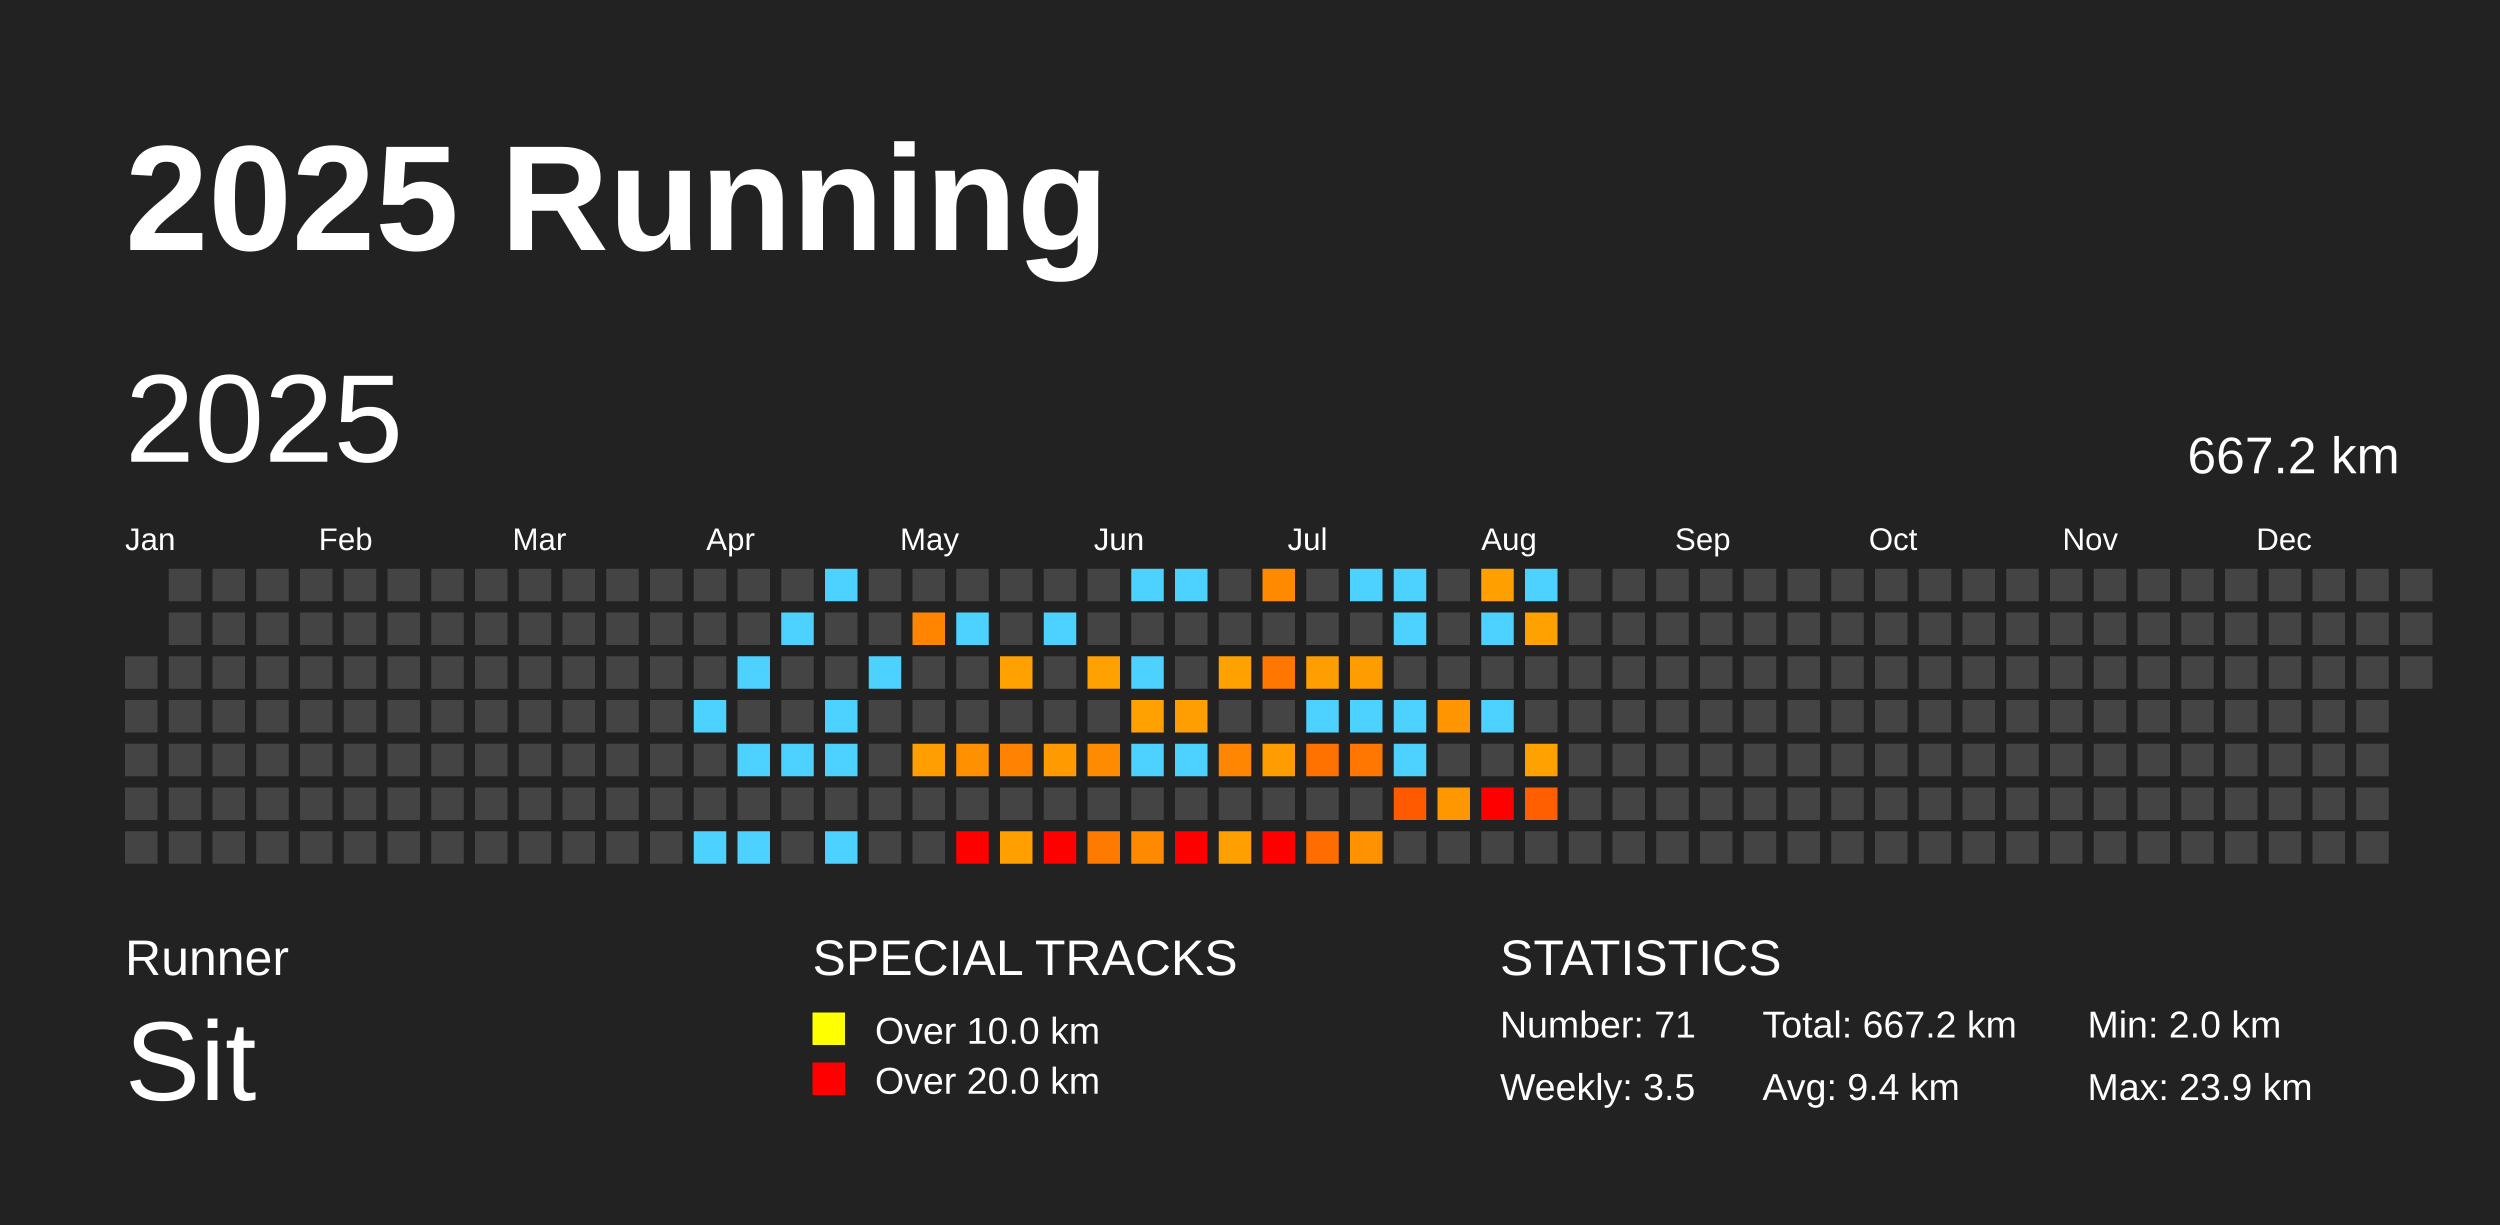
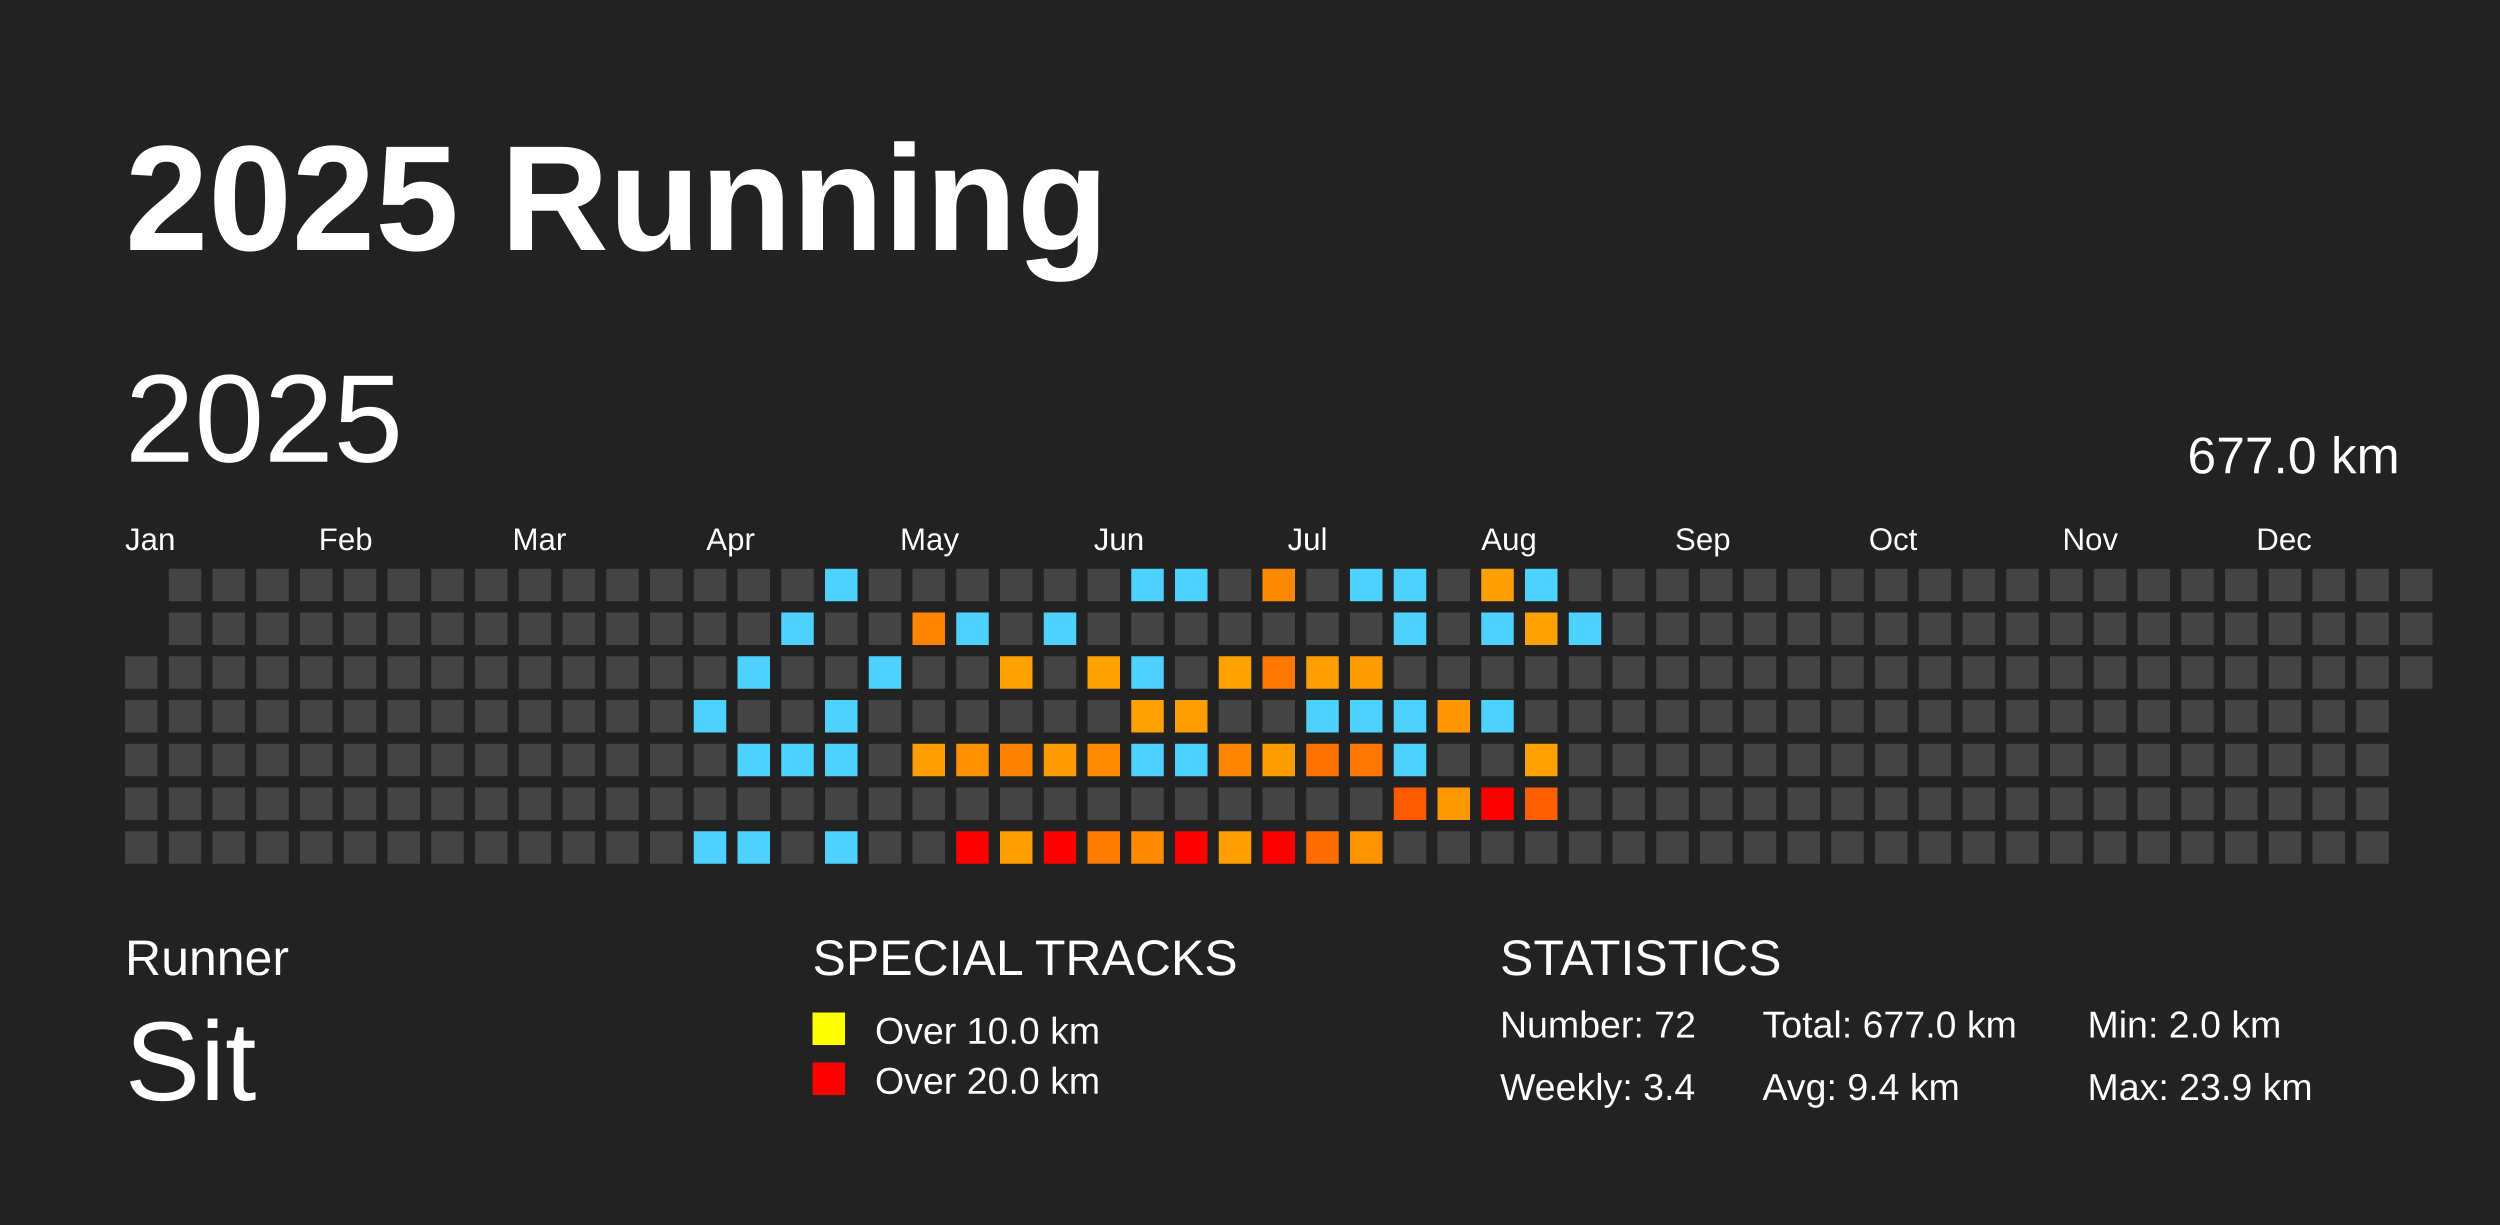
<svg xmlns="http://www.w3.org/2000/svg" baseProfile="full" height="98mm" version="1.1" viewBox="0,0,200,98" width="200mm">
  <defs />
  <rect fill="#222222" height="98" width="200" x="0" y="0" />
  <text fill="#FFFFFF" style="font-size:12px; font-family:Arial; font-weight:bold;" x="10" y="20">2025 Running</text>
  <text fill="#FFFFFF" style="font-size:4px; font-family:Arial" x="10" y="78">Runner</text>
  <text fill="#FFFFFF" style="font-size:9px; font-family:Arial" x="10" y="88">Sit</text>
  <text fill="#FFFFFF" style="font-size:4px; font-family:Arial" x="65" y="78">SPECIAL TRACKS</text>
  <rect fill="yellow" height="2.6" width="2.6" x="65" y="81" />
  <text fill="#FFFFFF" style="font-size:3px; font-family:Arial" x="70" y="83.5">Over 10.0 km</text>
  <rect fill="red" height="2.6" width="2.6" x="65" y="85" />
  <text fill="#FFFFFF" style="font-size:3px; font-family:Arial" x="70" y="87.5">Over 20.0 km</text>
  <text fill="#FFFFFF" style="font-size:4px; font-family:Arial" x="120" y="78">STATISTICS</text>
-   <text fill="#FFFFFF" style="font-size:3px; font-family:Arial" x="120" y="83">Number: 71</text>
-   <text fill="#FFFFFF" style="font-size:3px; font-family:Arial" x="120" y="88">Weekly: 3.5</text>
-   <text fill="#FFFFFF" style="font-size:3px; font-family:Arial" x="141" y="83">Total: 667.2 km</text>
+   <text fill="#FFFFFF" style="font-size:3px; font-family:Arial" x="120" y="83">Number: 72</text>
+   <text fill="#FFFFFF" style="font-size:3px; font-family:Arial" x="120" y="88">Weekly: 3.4</text>
+   <text fill="#FFFFFF" style="font-size:3px; font-family:Arial" x="141" y="83">Total: 677.0 km</text>
  <text fill="#FFFFFF" style="font-size:3px; font-family:Arial" x="141" y="88">Avg: 9.4 km</text>
  <text fill="#FFFFFF" style="font-size:3px; font-family:Arial" x="167" y="83">Min: 2.0 km</text>
  <text fill="#FFFFFF" style="font-size:3px; font-family:Arial" x="167" y="88">Max: 23.9 km</text>
  <text dominant-baseline="hanging" fill="#FFFFFF" style="font-size:10.0px; font-family:Arial;" x="10" y="30">2025</text>
-   <text dominant-baseline="hanging" fill="#FFFFFF" style="font-size:4.125px; font-family:Arial;" x="175" y="35">667.2 km</text>
+   <text dominant-baseline="hanging" fill="#FFFFFF" style="font-size:4.125px; font-family:Arial;" x="175" y="35">677.0 km</text>
  <text fill="#FFFFFF" style="font-size:2.5px; font-family:Arial" x="10.0" y="44">Jan</text>
  <text fill="#FFFFFF" style="font-size:2.5px; font-family:Arial" x="25.5" y="44">Feb</text>
  <text fill="#FFFFFF" style="font-size:2.5px; font-family:Arial" x="41.0" y="44">Mar</text>
  <text fill="#FFFFFF" style="font-size:2.5px; font-family:Arial" x="56.5" y="44">Apr</text>
  <text fill="#FFFFFF" style="font-size:2.5px; font-family:Arial" x="72.0" y="44">May</text>
  <text fill="#FFFFFF" style="font-size:2.5px; font-family:Arial" x="87.5" y="44">Jun</text>
  <text fill="#FFFFFF" style="font-size:2.5px; font-family:Arial" x="103.0" y="44">Jul</text>
  <text fill="#FFFFFF" style="font-size:2.5px; font-family:Arial" x="118.5" y="44">Aug</text>
  <text fill="#FFFFFF" style="font-size:2.5px; font-family:Arial" x="134.0" y="44">Sep</text>
  <text fill="#FFFFFF" style="font-size:2.5px; font-family:Arial" x="149.5" y="44">Oct</text>
  <text fill="#FFFFFF" style="font-size:2.5px; font-family:Arial" x="165.0" y="44">Nov</text>
  <text fill="#FFFFFF" style="font-size:2.5px; font-family:Arial" x="180.5" y="44">Dec</text>
  <rect fill="#444444" height="2.6" width="2.6" x="10.0" y="52.5" />
  <rect fill="#444444" height="2.6" width="2.6" x="10.0" y="56.0" />
  <rect fill="#444444" height="2.6" width="2.6" x="10.0" y="59.5" />
  <rect fill="#444444" height="2.6" width="2.6" x="10.0" y="63.0" />
  <rect fill="#444444" height="2.6" width="2.6" x="10.0" y="66.5" />
  <rect fill="#444444" height="2.6" width="2.6" x="13.5" y="45.5" />
  <rect fill="#444444" height="2.6" width="2.6" x="13.5" y="49.0" />
  <rect fill="#444444" height="2.6" width="2.6" x="13.5" y="52.5" />
  <rect fill="#444444" height="2.6" width="2.6" x="13.5" y="56.0" />
  <rect fill="#444444" height="2.6" width="2.6" x="13.5" y="59.5" />
  <rect fill="#444444" height="2.6" width="2.6" x="13.5" y="63.0" />
  <rect fill="#444444" height="2.6" width="2.6" x="13.5" y="66.5" />
  <rect fill="#444444" height="2.6" width="2.6" x="17.0" y="45.5" />
  <rect fill="#444444" height="2.6" width="2.6" x="17.0" y="49.0" />
  <rect fill="#444444" height="2.6" width="2.6" x="17.0" y="52.5" />
  <rect fill="#444444" height="2.6" width="2.6" x="17.0" y="56.0" />
  <rect fill="#444444" height="2.6" width="2.6" x="17.0" y="59.5" />
  <rect fill="#444444" height="2.6" width="2.6" x="17.0" y="63.0" />
  <rect fill="#444444" height="2.6" width="2.6" x="17.0" y="66.5" />
  <rect fill="#444444" height="2.6" width="2.6" x="20.5" y="45.5" />
  <rect fill="#444444" height="2.6" width="2.6" x="20.5" y="49.0" />
  <rect fill="#444444" height="2.6" width="2.6" x="20.5" y="52.5" />
  <rect fill="#444444" height="2.6" width="2.6" x="20.5" y="56.0" />
  <rect fill="#444444" height="2.6" width="2.6" x="20.5" y="59.5" />
  <rect fill="#444444" height="2.6" width="2.6" x="20.5" y="63.0" />
  <rect fill="#444444" height="2.6" width="2.6" x="20.5" y="66.5" />
  <rect fill="#444444" height="2.6" width="2.6" x="24.0" y="45.5" />
  <rect fill="#444444" height="2.6" width="2.6" x="24.0" y="49.0" />
  <rect fill="#444444" height="2.6" width="2.6" x="24.0" y="52.5" />
  <rect fill="#444444" height="2.6" width="2.6" x="24.0" y="56.0" />
  <rect fill="#444444" height="2.6" width="2.6" x="24.0" y="59.5" />
  <rect fill="#444444" height="2.6" width="2.6" x="24.0" y="63.0" />
  <rect fill="#444444" height="2.6" width="2.6" x="24.0" y="66.5" />
  <rect fill="#444444" height="2.6" width="2.6" x="27.5" y="45.5" />
  <rect fill="#444444" height="2.6" width="2.6" x="27.5" y="49.0" />
  <rect fill="#444444" height="2.6" width="2.6" x="27.5" y="52.5" />
  <rect fill="#444444" height="2.6" width="2.6" x="27.5" y="56.0" />
  <rect fill="#444444" height="2.6" width="2.6" x="27.5" y="59.5" />
  <rect fill="#444444" height="2.6" width="2.6" x="27.5" y="63.0" />
  <rect fill="#444444" height="2.6" width="2.6" x="27.5" y="66.5" />
  <rect fill="#444444" height="2.6" width="2.6" x="31.0" y="45.5" />
  <rect fill="#444444" height="2.6" width="2.6" x="31.0" y="49.0" />
  <rect fill="#444444" height="2.6" width="2.6" x="31.0" y="52.5" />
  <rect fill="#444444" height="2.6" width="2.6" x="31.0" y="56.0" />
  <rect fill="#444444" height="2.6" width="2.6" x="31.0" y="59.5" />
  <rect fill="#444444" height="2.6" width="2.6" x="31.0" y="63.0" />
  <rect fill="#444444" height="2.6" width="2.6" x="31.0" y="66.5" />
  <rect fill="#444444" height="2.6" width="2.6" x="34.5" y="45.5" />
  <rect fill="#444444" height="2.6" width="2.6" x="34.5" y="49.0" />
  <rect fill="#444444" height="2.6" width="2.6" x="34.5" y="52.5" />
  <rect fill="#444444" height="2.6" width="2.6" x="34.5" y="56.0" />
  <rect fill="#444444" height="2.6" width="2.6" x="34.5" y="59.5" />
  <rect fill="#444444" height="2.6" width="2.6" x="34.5" y="63.0" />
  <rect fill="#444444" height="2.6" width="2.6" x="34.5" y="66.5" />
  <rect fill="#444444" height="2.6" width="2.6" x="38.0" y="45.5" />
  <rect fill="#444444" height="2.6" width="2.6" x="38.0" y="49.0" />
  <rect fill="#444444" height="2.6" width="2.6" x="38.0" y="52.5" />
  <rect fill="#444444" height="2.6" width="2.6" x="38.0" y="56.0" />
  <rect fill="#444444" height="2.6" width="2.6" x="38.0" y="59.5" />
  <rect fill="#444444" height="2.6" width="2.6" x="38.0" y="63.0" />
  <rect fill="#444444" height="2.6" width="2.6" x="38.0" y="66.5" />
  <rect fill="#444444" height="2.6" width="2.6" x="41.5" y="45.5" />
  <rect fill="#444444" height="2.6" width="2.6" x="41.5" y="49.0" />
  <rect fill="#444444" height="2.6" width="2.6" x="41.5" y="52.5" />
  <rect fill="#444444" height="2.6" width="2.6" x="41.5" y="56.0" />
  <rect fill="#444444" height="2.6" width="2.6" x="41.5" y="59.5" />
  <rect fill="#444444" height="2.6" width="2.6" x="41.5" y="63.0" />
  <rect fill="#444444" height="2.6" width="2.6" x="41.5" y="66.5" />
  <rect fill="#444444" height="2.6" width="2.6" x="45.0" y="45.5" />
  <rect fill="#444444" height="2.6" width="2.6" x="45.0" y="49.0" />
  <rect fill="#444444" height="2.6" width="2.6" x="45.0" y="52.5" />
  <rect fill="#444444" height="2.6" width="2.6" x="45.0" y="56.0" />
  <rect fill="#444444" height="2.6" width="2.6" x="45.0" y="59.5" />
  <rect fill="#444444" height="2.6" width="2.6" x="45.0" y="63.0" />
  <rect fill="#444444" height="2.6" width="2.6" x="45.0" y="66.5" />
  <rect fill="#444444" height="2.6" width="2.6" x="48.5" y="45.5" />
  <rect fill="#444444" height="2.6" width="2.6" x="48.5" y="49.0" />
  <rect fill="#444444" height="2.6" width="2.6" x="48.5" y="52.5" />
  <rect fill="#444444" height="2.6" width="2.6" x="48.5" y="56.0" />
  <rect fill="#444444" height="2.6" width="2.6" x="48.5" y="59.5" />
  <rect fill="#444444" height="2.6" width="2.6" x="48.5" y="63.0" />
  <rect fill="#444444" height="2.6" width="2.6" x="48.5" y="66.5" />
  <rect fill="#444444" height="2.6" width="2.6" x="52.0" y="45.5" />
  <rect fill="#444444" height="2.6" width="2.6" x="52.0" y="49.0" />
  <rect fill="#444444" height="2.6" width="2.6" x="52.0" y="52.5" />
  <rect fill="#444444" height="2.6" width="2.6" x="52.0" y="56.0" />
  <rect fill="#444444" height="2.6" width="2.6" x="52.0" y="59.5" />
  <rect fill="#444444" height="2.6" width="2.6" x="52.0" y="63.0" />
  <rect fill="#444444" height="2.6" width="2.6" x="52.0" y="66.5" />
  <rect fill="#444444" height="2.6" width="2.6" x="55.5" y="45.5" />
  <rect fill="#444444" height="2.6" width="2.6" x="55.5" y="49.0" />
  <rect fill="#444444" height="2.6" width="2.6" x="55.5" y="52.5" />
  <rect fill="#4dd2ff" height="2.6" width="2.6" x="55.5" y="56.0" />
  <rect fill="#444444" height="2.6" width="2.6" x="55.5" y="59.5" />
  <rect fill="#444444" height="2.6" width="2.6" x="55.5" y="63.0" />
  <rect fill="#4dd2ff" height="2.6" width="2.6" x="55.5" y="66.5" />
  <rect fill="#444444" height="2.6" width="2.6" x="59.0" y="45.5" />
  <rect fill="#444444" height="2.6" width="2.6" x="59.0" y="49.0" />
  <rect fill="#4dd2ff" height="2.6" width="2.6" x="59.0" y="52.5" />
  <rect fill="#444444" height="2.6" width="2.6" x="59.0" y="56.0" />
  <rect fill="#4dd2ff" height="2.6" width="2.6" x="59.0" y="59.5" />
  <rect fill="#444444" height="2.6" width="2.6" x="59.0" y="63.0" />
  <rect fill="#4dd2ff" height="2.6" width="2.6" x="59.0" y="66.5" />
  <rect fill="#444444" height="2.6" width="2.6" x="62.5" y="45.5" />
  <rect fill="#4dd2ff" height="2.6" width="2.6" x="62.5" y="49.0" />
  <rect fill="#444444" height="2.6" width="2.6" x="62.5" y="52.5" />
  <rect fill="#444444" height="2.6" width="2.6" x="62.5" y="56.0" />
  <rect fill="#4dd2ff" height="2.6" width="2.6" x="62.5" y="59.5" />
  <rect fill="#444444" height="2.6" width="2.6" x="62.5" y="63.0" />
  <rect fill="#444444" height="2.6" width="2.6" x="62.5" y="66.5" />
  <rect fill="#4dd2ff" height="2.6" width="2.6" x="66.0" y="45.5" />
  <rect fill="#444444" height="2.6" width="2.6" x="66.0" y="49.0" />
  <rect fill="#444444" height="2.6" width="2.6" x="66.0" y="52.5" />
  <rect fill="#4dd2ff" height="2.6" width="2.6" x="66.0" y="56.0" />
  <rect fill="#4dd2ff" height="2.6" width="2.6" x="66.0" y="59.5" />
  <rect fill="#444444" height="2.6" width="2.6" x="66.0" y="63.0" />
  <rect fill="#4dd2ff" height="2.6" width="2.6" x="66.0" y="66.5" />
  <rect fill="#444444" height="2.6" width="2.6" x="69.5" y="45.5" />
  <rect fill="#444444" height="2.6" width="2.6" x="69.5" y="49.0" />
  <rect fill="#4dd2ff" height="2.6" width="2.6" x="69.5" y="52.5" />
  <rect fill="#444444" height="2.6" width="2.6" x="69.5" y="56.0" />
  <rect fill="#444444" height="2.6" width="2.6" x="69.5" y="59.5" />
  <rect fill="#444444" height="2.6" width="2.6" x="69.5" y="63.0" />
  <rect fill="#444444" height="2.6" width="2.6" x="69.5" y="66.5" />
  <rect fill="#444444" height="2.6" width="2.6" x="73.0" y="45.5" />
  <rect fill="#ff8500" height="2.6" width="2.6" x="73.0" y="49.0" />
  <rect fill="#444444" height="2.6" width="2.6" x="73.0" y="52.5" />
  <rect fill="#444444" height="2.6" width="2.6" x="73.0" y="56.0" />
  <rect fill="#ff9e00" height="2.6" width="2.6" x="73.0" y="59.5" />
  <rect fill="#444444" height="2.6" width="2.6" x="73.0" y="63.0" />
  <rect fill="#444444" height="2.6" width="2.6" x="73.0" y="66.5" />
  <rect fill="#444444" height="2.6" width="2.6" x="76.5" y="45.5" />
  <rect fill="#4dd2ff" height="2.6" width="2.6" x="76.5" y="49.0" />
  <rect fill="#444444" height="2.6" width="2.6" x="76.5" y="52.5" />
  <rect fill="#444444" height="2.6" width="2.6" x="76.5" y="56.0" />
  <rect fill="#ff9000" height="2.6" width="2.6" x="76.5" y="59.5" />
  <rect fill="#444444" height="2.6" width="2.6" x="76.5" y="63.0" />
  <rect fill="red" height="2.6" width="2.6" x="76.5" y="66.5" />
  <rect fill="#444444" height="2.6" width="2.6" x="80.0" y="45.5" />
  <rect fill="#444444" height="2.6" width="2.6" x="80.0" y="49.0" />
  <rect fill="#ffa100" height="2.6" width="2.6" x="80.0" y="52.5" />
  <rect fill="#444444" height="2.6" width="2.6" x="80.0" y="56.0" />
  <rect fill="#ff8200" height="2.6" width="2.6" x="80.0" y="59.5" />
  <rect fill="#444444" height="2.6" width="2.6" x="80.0" y="63.0" />
  <rect fill="#ffa000" height="2.6" width="2.6" x="80.0" y="66.5" />
  <rect fill="#444444" height="2.6" width="2.6" x="83.5" y="45.5" />
  <rect fill="#4dd2ff" height="2.6" width="2.6" x="83.5" y="49.0" />
  <rect fill="#444444" height="2.6" width="2.6" x="83.5" y="52.5" />
  <rect fill="#444444" height="2.6" width="2.6" x="83.5" y="56.0" />
  <rect fill="#ff9b00" height="2.6" width="2.6" x="83.5" y="59.5" />
  <rect fill="#444444" height="2.6" width="2.6" x="83.5" y="63.0" />
  <rect fill="red" height="2.6" width="2.6" x="83.5" y="66.5" />
  <rect fill="#444444" height="2.6" width="2.6" x="87.0" y="45.5" />
  <rect fill="#444444" height="2.6" width="2.6" x="87.0" y="49.0" />
  <rect fill="#ffa100" height="2.6" width="2.6" x="87.0" y="52.5" />
  <rect fill="#444444" height="2.6" width="2.6" x="87.0" y="56.0" />
  <rect fill="#ff8b00" height="2.6" width="2.6" x="87.0" y="59.5" />
  <rect fill="#444444" height="2.6" width="2.6" x="87.0" y="63.0" />
  <rect fill="#ff7a00" height="2.6" width="2.6" x="87.0" y="66.5" />
  <rect fill="#4dd2ff" height="2.6" width="2.6" x="90.5" y="45.5" />
  <rect fill="#444444" height="2.6" width="2.6" x="90.5" y="49.0" />
  <rect fill="#4dd2ff" height="2.6" width="2.6" x="90.5" y="52.5" />
  <rect fill="#ffa100" height="2.6" width="2.6" x="90.5" y="56.0" />
  <rect fill="#4dd2ff" height="2.6" width="2.6" x="90.5" y="59.5" />
  <rect fill="#444444" height="2.6" width="2.6" x="90.5" y="63.0" />
  <rect fill="#ff8a00" height="2.6" width="2.6" x="90.5" y="66.5" />
  <rect fill="#4dd2ff" height="2.6" width="2.6" x="94.0" y="45.5" />
  <rect fill="#444444" height="2.6" width="2.6" x="94.0" y="49.0" />
  <rect fill="#444444" height="2.6" width="2.6" x="94.0" y="52.5" />
  <rect fill="#ff9e00" height="2.6" width="2.6" x="94.0" y="56.0" />
  <rect fill="#4dd2ff" height="2.6" width="2.6" x="94.0" y="59.5" />
  <rect fill="#444444" height="2.6" width="2.6" x="94.0" y="63.0" />
  <rect fill="red" height="2.6" width="2.6" x="94.0" y="66.5" />
  <rect fill="#444444" height="2.6" width="2.6" x="97.5" y="45.5" />
  <rect fill="#444444" height="2.6" width="2.6" x="97.5" y="49.0" />
  <rect fill="#ffa200" height="2.6" width="2.6" x="97.5" y="52.5" />
  <rect fill="#444444" height="2.6" width="2.6" x="97.5" y="56.0" />
  <rect fill="#ff8600" height="2.6" width="2.6" x="97.5" y="59.5" />
  <rect fill="#444444" height="2.6" width="2.6" x="97.5" y="63.0" />
  <rect fill="#ff9f00" height="2.6" width="2.6" x="97.5" y="66.5" />
  <rect fill="#ff8a00" height="2.6" width="2.6" x="101.0" y="45.5" />
  <rect fill="#444444" height="2.6" width="2.6" x="101.0" y="49.0" />
  <rect fill="#ff7600" height="2.6" width="2.6" x="101.0" y="52.5" />
  <rect fill="#444444" height="2.6" width="2.6" x="101.0" y="56.0" />
  <rect fill="#ff9d00" height="2.6" width="2.6" x="101.0" y="59.5" />
  <rect fill="#444444" height="2.6" width="2.6" x="101.0" y="63.0" />
  <rect fill="red" height="2.6" width="2.6" x="101.0" y="66.5" />
  <rect fill="#444444" height="2.6" width="2.6" x="104.5" y="45.5" />
  <rect fill="#444444" height="2.6" width="2.6" x="104.5" y="49.0" />
  <rect fill="#ff9e00" height="2.6" width="2.6" x="104.5" y="52.5" />
  <rect fill="#4dd2ff" height="2.6" width="2.6" x="104.5" y="56.0" />
  <rect fill="#ff7200" height="2.6" width="2.6" x="104.5" y="59.5" />
  <rect fill="#444444" height="2.6" width="2.6" x="104.5" y="63.0" />
  <rect fill="#ff6d00" height="2.6" width="2.6" x="104.5" y="66.5" />
  <rect fill="#4dd2ff" height="2.6" width="2.6" x="108.0" y="45.5" />
  <rect fill="#444444" height="2.6" width="2.6" x="108.0" y="49.0" />
  <rect fill="#ff9d00" height="2.6" width="2.6" x="108.0" y="52.5" />
  <rect fill="#4dd2ff" height="2.6" width="2.6" x="108.0" y="56.0" />
  <rect fill="#ff7600" height="2.6" width="2.6" x="108.0" y="59.5" />
  <rect fill="#444444" height="2.6" width="2.6" x="108.0" y="63.0" />
  <rect fill="#ff9200" height="2.6" width="2.6" x="108.0" y="66.5" />
  <rect fill="#4dd2ff" height="2.6" width="2.6" x="111.5" y="45.5" />
  <rect fill="#4dd2ff" height="2.6" width="2.6" x="111.5" y="49.0" />
  <rect fill="#444444" height="2.6" width="2.6" x="111.5" y="52.5" />
  <rect fill="#4dd2ff" height="2.6" width="2.6" x="111.5" y="56.0" />
  <rect fill="#4dd2ff" height="2.6" width="2.6" x="111.5" y="59.5" />
  <rect fill="#ff5a00" height="2.6" width="2.6" x="111.5" y="63.0" />
  <rect fill="#444444" height="2.6" width="2.6" x="111.5" y="66.5" />
  <rect fill="#444444" height="2.6" width="2.6" x="115.0" y="45.5" />
  <rect fill="#444444" height="2.6" width="2.6" x="115.0" y="49.0" />
  <rect fill="#444444" height="2.6" width="2.6" x="115.0" y="52.5" />
  <rect fill="#ff9500" height="2.6" width="2.6" x="115.0" y="56.0" />
  <rect fill="#444444" height="2.6" width="2.6" x="115.0" y="59.5" />
  <rect fill="#ff9800" height="2.6" width="2.6" x="115.0" y="63.0" />
  <rect fill="#444444" height="2.6" width="2.6" x="115.0" y="66.5" />
  <rect fill="#ffa000" height="2.6" width="2.6" x="118.5" y="45.5" />
  <rect fill="#4dd2ff" height="2.6" width="2.6" x="118.5" y="49.0" />
  <rect fill="#444444" height="2.6" width="2.6" x="118.5" y="52.5" />
  <rect fill="#4dd2ff" height="2.6" width="2.6" x="118.5" y="56.0" />
  <rect fill="#444444" height="2.6" width="2.6" x="118.5" y="59.5" />
  <rect fill="red" height="2.6" width="2.6" x="118.5" y="63.0" />
  <rect fill="#444444" height="2.6" width="2.6" x="118.5" y="66.5" />
  <rect fill="#4dd2ff" height="2.6" width="2.6" x="122.0" y="45.5" />
  <rect fill="#ffa100" height="2.6" width="2.6" x="122.0" y="49.0" />
  <rect fill="#444444" height="2.6" width="2.6" x="122.0" y="52.5" />
  <rect fill="#444444" height="2.6" width="2.6" x="122.0" y="56.0" />
  <rect fill="#ffa100" height="2.6" width="2.6" x="122.0" y="59.5" />
  <rect fill="#ff5f00" height="2.6" width="2.6" x="122.0" y="63.0" />
  <rect fill="#444444" height="2.6" width="2.6" x="122.0" y="66.5" />
  <rect fill="#444444" height="2.6" width="2.6" x="125.5" y="45.5" />
-   <rect fill="#444444" height="2.6" width="2.6" x="125.5" y="49.0" />
+   <rect fill="#4dd2ff" height="2.6" width="2.6" x="125.5" y="49.0" />
  <rect fill="#444444" height="2.6" width="2.6" x="125.5" y="52.5" />
  <rect fill="#444444" height="2.6" width="2.6" x="125.5" y="56.0" />
  <rect fill="#444444" height="2.6" width="2.6" x="125.5" y="59.5" />
  <rect fill="#444444" height="2.6" width="2.6" x="125.5" y="63.0" />
  <rect fill="#444444" height="2.6" width="2.6" x="125.5" y="66.5" />
  <rect fill="#444444" height="2.6" width="2.6" x="129.0" y="45.5" />
  <rect fill="#444444" height="2.6" width="2.6" x="129.0" y="49.0" />
  <rect fill="#444444" height="2.6" width="2.6" x="129.0" y="52.5" />
  <rect fill="#444444" height="2.6" width="2.6" x="129.0" y="56.0" />
  <rect fill="#444444" height="2.6" width="2.6" x="129.0" y="59.5" />
  <rect fill="#444444" height="2.6" width="2.6" x="129.0" y="63.0" />
  <rect fill="#444444" height="2.6" width="2.6" x="129.0" y="66.5" />
  <rect fill="#444444" height="2.6" width="2.6" x="132.5" y="45.5" />
  <rect fill="#444444" height="2.6" width="2.6" x="132.5" y="49.0" />
  <rect fill="#444444" height="2.6" width="2.6" x="132.5" y="52.5" />
  <rect fill="#444444" height="2.6" width="2.6" x="132.5" y="56.0" />
  <rect fill="#444444" height="2.6" width="2.6" x="132.5" y="59.5" />
  <rect fill="#444444" height="2.6" width="2.6" x="132.5" y="63.0" />
  <rect fill="#444444" height="2.6" width="2.6" x="132.5" y="66.5" />
  <rect fill="#444444" height="2.6" width="2.6" x="136.0" y="45.5" />
  <rect fill="#444444" height="2.6" width="2.6" x="136.0" y="49.0" />
  <rect fill="#444444" height="2.6" width="2.6" x="136.0" y="52.5" />
  <rect fill="#444444" height="2.6" width="2.6" x="136.0" y="56.0" />
  <rect fill="#444444" height="2.6" width="2.6" x="136.0" y="59.5" />
  <rect fill="#444444" height="2.6" width="2.6" x="136.0" y="63.0" />
  <rect fill="#444444" height="2.6" width="2.6" x="136.0" y="66.5" />
  <rect fill="#444444" height="2.6" width="2.6" x="139.5" y="45.5" />
  <rect fill="#444444" height="2.6" width="2.6" x="139.5" y="49.0" />
  <rect fill="#444444" height="2.6" width="2.6" x="139.5" y="52.5" />
  <rect fill="#444444" height="2.6" width="2.6" x="139.5" y="56.0" />
  <rect fill="#444444" height="2.6" width="2.6" x="139.5" y="59.5" />
  <rect fill="#444444" height="2.6" width="2.6" x="139.5" y="63.0" />
  <rect fill="#444444" height="2.6" width="2.6" x="139.5" y="66.5" />
  <rect fill="#444444" height="2.6" width="2.6" x="143.0" y="45.5" />
  <rect fill="#444444" height="2.6" width="2.6" x="143.0" y="49.0" />
  <rect fill="#444444" height="2.6" width="2.6" x="143.0" y="52.5" />
  <rect fill="#444444" height="2.6" width="2.6" x="143.0" y="56.0" />
  <rect fill="#444444" height="2.6" width="2.6" x="143.0" y="59.5" />
  <rect fill="#444444" height="2.6" width="2.6" x="143.0" y="63.0" />
  <rect fill="#444444" height="2.6" width="2.6" x="143.0" y="66.5" />
  <rect fill="#444444" height="2.6" width="2.6" x="146.5" y="45.5" />
  <rect fill="#444444" height="2.6" width="2.6" x="146.5" y="49.0" />
  <rect fill="#444444" height="2.6" width="2.6" x="146.5" y="52.5" />
  <rect fill="#444444" height="2.6" width="2.6" x="146.5" y="56.0" />
  <rect fill="#444444" height="2.6" width="2.6" x="146.5" y="59.5" />
  <rect fill="#444444" height="2.6" width="2.6" x="146.5" y="63.0" />
  <rect fill="#444444" height="2.6" width="2.6" x="146.5" y="66.5" />
  <rect fill="#444444" height="2.6" width="2.6" x="150.0" y="45.5" />
  <rect fill="#444444" height="2.6" width="2.6" x="150.0" y="49.0" />
  <rect fill="#444444" height="2.6" width="2.6" x="150.0" y="52.5" />
  <rect fill="#444444" height="2.6" width="2.6" x="150.0" y="56.0" />
  <rect fill="#444444" height="2.6" width="2.6" x="150.0" y="59.5" />
  <rect fill="#444444" height="2.6" width="2.6" x="150.0" y="63.0" />
  <rect fill="#444444" height="2.6" width="2.6" x="150.0" y="66.5" />
  <rect fill="#444444" height="2.6" width="2.6" x="153.5" y="45.5" />
  <rect fill="#444444" height="2.6" width="2.6" x="153.5" y="49.0" />
  <rect fill="#444444" height="2.6" width="2.6" x="153.5" y="52.5" />
  <rect fill="#444444" height="2.6" width="2.6" x="153.5" y="56.0" />
  <rect fill="#444444" height="2.6" width="2.6" x="153.5" y="59.5" />
  <rect fill="#444444" height="2.6" width="2.6" x="153.5" y="63.0" />
  <rect fill="#444444" height="2.6" width="2.6" x="153.5" y="66.5" />
  <rect fill="#444444" height="2.6" width="2.6" x="157.0" y="45.5" />
  <rect fill="#444444" height="2.6" width="2.6" x="157.0" y="49.0" />
  <rect fill="#444444" height="2.6" width="2.6" x="157.0" y="52.5" />
  <rect fill="#444444" height="2.6" width="2.6" x="157.0" y="56.0" />
  <rect fill="#444444" height="2.6" width="2.6" x="157.0" y="59.5" />
  <rect fill="#444444" height="2.6" width="2.6" x="157.0" y="63.0" />
  <rect fill="#444444" height="2.6" width="2.6" x="157.0" y="66.5" />
  <rect fill="#444444" height="2.6" width="2.6" x="160.5" y="45.5" />
  <rect fill="#444444" height="2.6" width="2.6" x="160.5" y="49.0" />
  <rect fill="#444444" height="2.6" width="2.6" x="160.5" y="52.5" />
  <rect fill="#444444" height="2.6" width="2.6" x="160.5" y="56.0" />
  <rect fill="#444444" height="2.6" width="2.6" x="160.5" y="59.5" />
  <rect fill="#444444" height="2.6" width="2.6" x="160.5" y="63.0" />
  <rect fill="#444444" height="2.6" width="2.6" x="160.5" y="66.5" />
  <rect fill="#444444" height="2.6" width="2.6" x="164.0" y="45.5" />
  <rect fill="#444444" height="2.6" width="2.6" x="164.0" y="49.0" />
  <rect fill="#444444" height="2.6" width="2.6" x="164.0" y="52.5" />
  <rect fill="#444444" height="2.6" width="2.6" x="164.0" y="56.0" />
  <rect fill="#444444" height="2.6" width="2.6" x="164.0" y="59.5" />
  <rect fill="#444444" height="2.6" width="2.6" x="164.0" y="63.0" />
  <rect fill="#444444" height="2.6" width="2.6" x="164.0" y="66.5" />
  <rect fill="#444444" height="2.6" width="2.6" x="167.5" y="45.5" />
  <rect fill="#444444" height="2.6" width="2.6" x="167.5" y="49.0" />
  <rect fill="#444444" height="2.6" width="2.6" x="167.5" y="52.5" />
  <rect fill="#444444" height="2.6" width="2.6" x="167.5" y="56.0" />
  <rect fill="#444444" height="2.6" width="2.6" x="167.5" y="59.5" />
  <rect fill="#444444" height="2.6" width="2.6" x="167.5" y="63.0" />
  <rect fill="#444444" height="2.6" width="2.6" x="167.5" y="66.5" />
  <rect fill="#444444" height="2.6" width="2.6" x="171.0" y="45.5" />
  <rect fill="#444444" height="2.6" width="2.6" x="171.0" y="49.0" />
  <rect fill="#444444" height="2.6" width="2.6" x="171.0" y="52.5" />
  <rect fill="#444444" height="2.6" width="2.6" x="171.0" y="56.0" />
  <rect fill="#444444" height="2.6" width="2.6" x="171.0" y="59.5" />
  <rect fill="#444444" height="2.6" width="2.6" x="171.0" y="63.0" />
  <rect fill="#444444" height="2.6" width="2.6" x="171.0" y="66.5" />
  <rect fill="#444444" height="2.6" width="2.6" x="174.5" y="45.5" />
  <rect fill="#444444" height="2.6" width="2.6" x="174.5" y="49.0" />
  <rect fill="#444444" height="2.6" width="2.6" x="174.5" y="52.5" />
  <rect fill="#444444" height="2.6" width="2.6" x="174.5" y="56.0" />
  <rect fill="#444444" height="2.6" width="2.6" x="174.5" y="59.5" />
  <rect fill="#444444" height="2.6" width="2.6" x="174.5" y="63.0" />
  <rect fill="#444444" height="2.6" width="2.6" x="174.5" y="66.5" />
  <rect fill="#444444" height="2.6" width="2.6" x="178.0" y="45.5" />
  <rect fill="#444444" height="2.6" width="2.6" x="178.0" y="49.0" />
  <rect fill="#444444" height="2.6" width="2.6" x="178.0" y="52.5" />
  <rect fill="#444444" height="2.6" width="2.6" x="178.0" y="56.0" />
  <rect fill="#444444" height="2.6" width="2.6" x="178.0" y="59.5" />
  <rect fill="#444444" height="2.6" width="2.6" x="178.0" y="63.0" />
  <rect fill="#444444" height="2.6" width="2.6" x="178.0" y="66.5" />
  <rect fill="#444444" height="2.6" width="2.6" x="181.5" y="45.5" />
  <rect fill="#444444" height="2.6" width="2.6" x="181.5" y="49.0" />
  <rect fill="#444444" height="2.6" width="2.6" x="181.5" y="52.5" />
  <rect fill="#444444" height="2.6" width="2.6" x="181.5" y="56.0" />
  <rect fill="#444444" height="2.6" width="2.6" x="181.5" y="59.5" />
  <rect fill="#444444" height="2.6" width="2.6" x="181.5" y="63.0" />
  <rect fill="#444444" height="2.6" width="2.6" x="181.5" y="66.5" />
  <rect fill="#444444" height="2.6" width="2.6" x="185.0" y="45.5" />
  <rect fill="#444444" height="2.6" width="2.6" x="185.0" y="49.0" />
  <rect fill="#444444" height="2.6" width="2.6" x="185.0" y="52.5" />
  <rect fill="#444444" height="2.6" width="2.6" x="185.0" y="56.0" />
  <rect fill="#444444" height="2.6" width="2.6" x="185.0" y="59.5" />
  <rect fill="#444444" height="2.6" width="2.6" x="185.0" y="63.0" />
  <rect fill="#444444" height="2.6" width="2.6" x="185.0" y="66.5" />
  <rect fill="#444444" height="2.6" width="2.6" x="188.5" y="45.5" />
  <rect fill="#444444" height="2.6" width="2.6" x="188.5" y="49.0" />
  <rect fill="#444444" height="2.6" width="2.6" x="188.5" y="52.5" />
  <rect fill="#444444" height="2.6" width="2.6" x="188.5" y="56.0" />
  <rect fill="#444444" height="2.6" width="2.6" x="188.5" y="59.5" />
  <rect fill="#444444" height="2.6" width="2.6" x="188.5" y="63.0" />
  <rect fill="#444444" height="2.6" width="2.6" x="188.5" y="66.5" />
  <rect fill="#444444" height="2.6" width="2.6" x="192.0" y="45.5" />
  <rect fill="#444444" height="2.6" width="2.6" x="192.0" y="49.0" />
  <rect fill="#444444" height="2.6" width="2.6" x="192.0" y="52.5" />
</svg>
